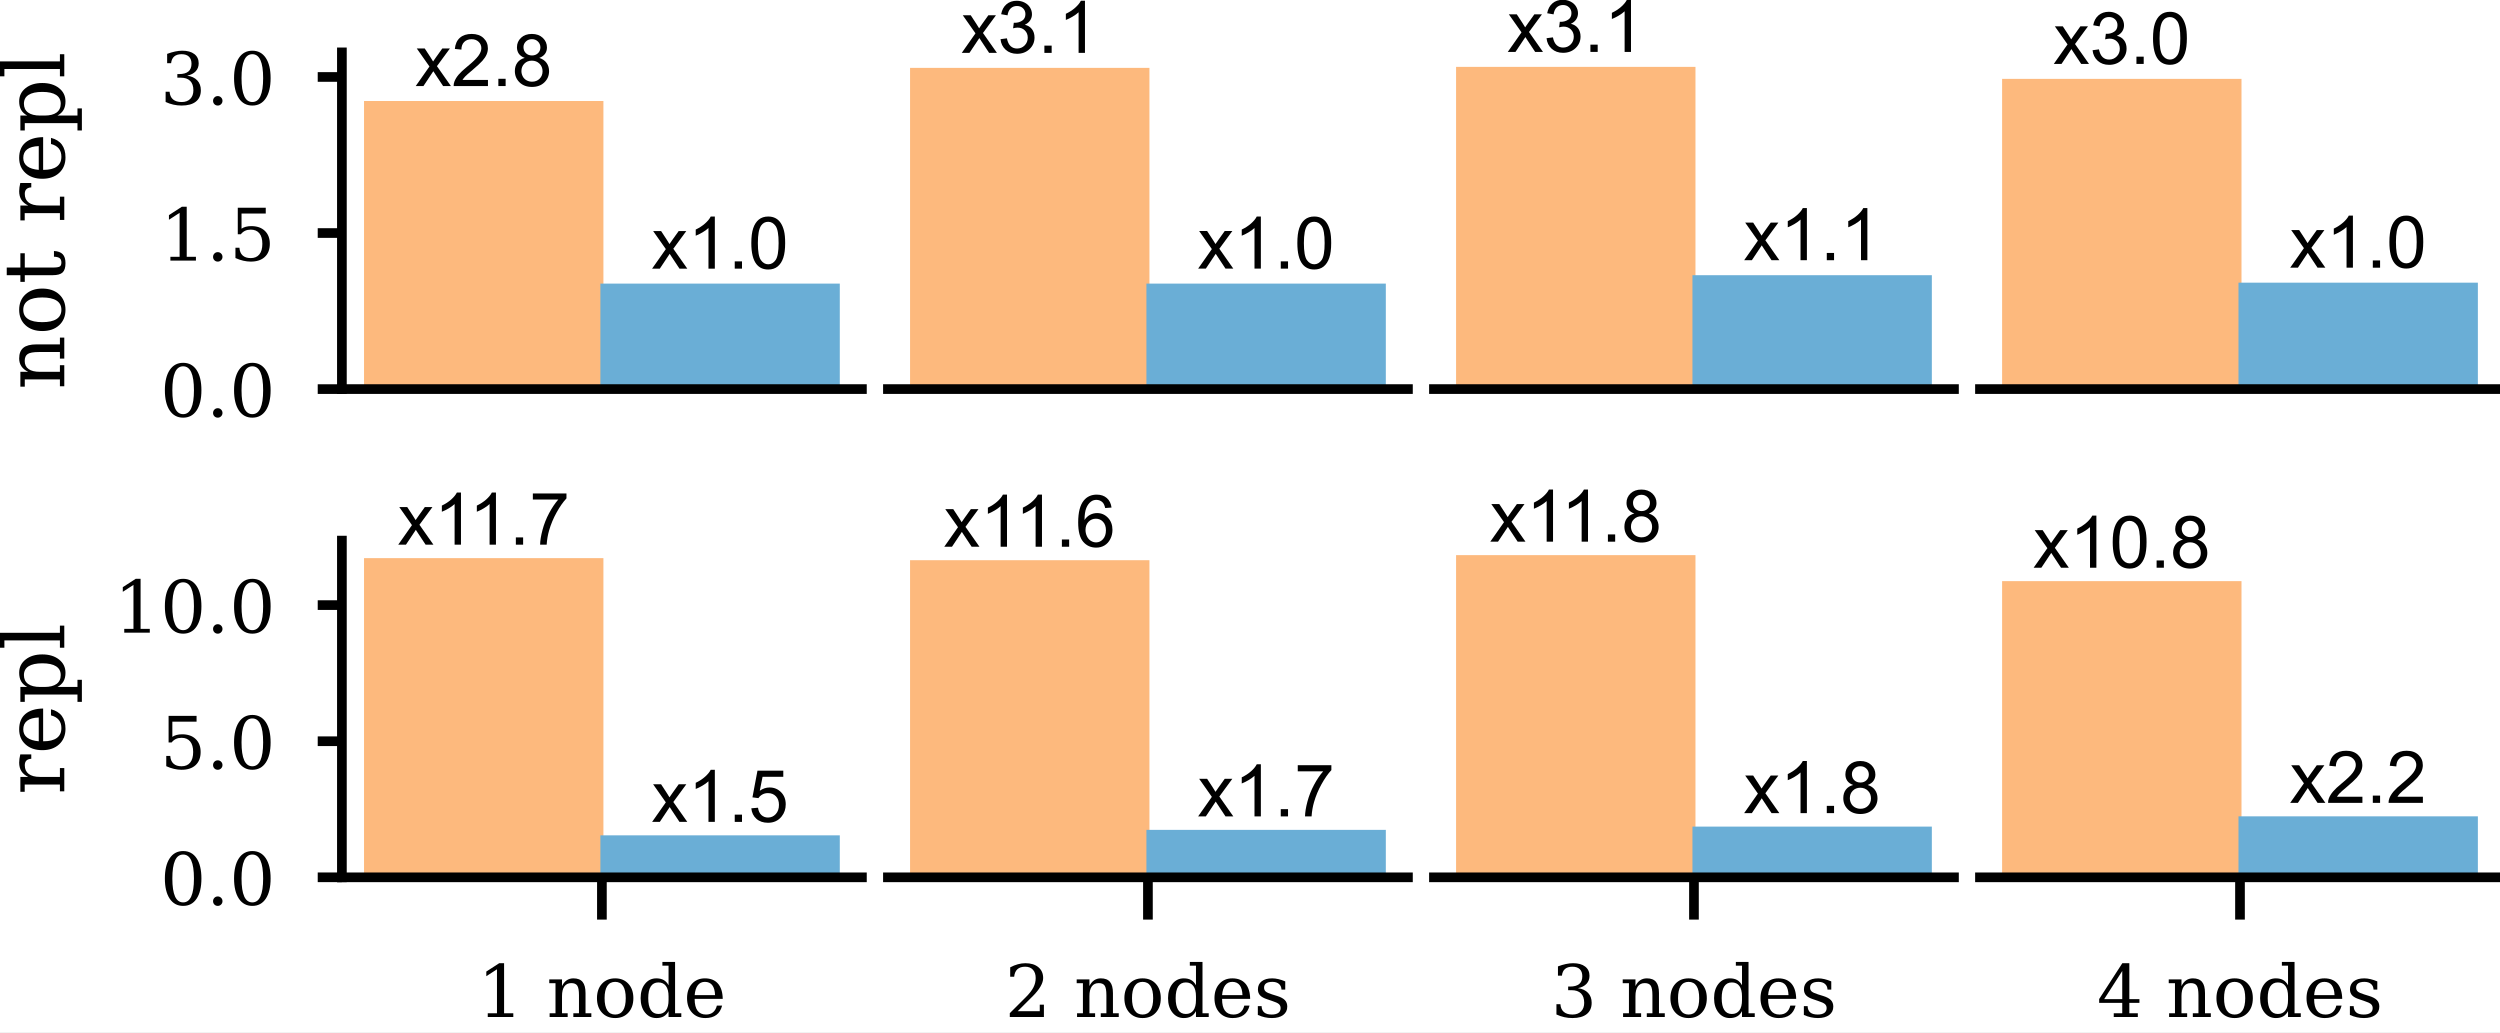
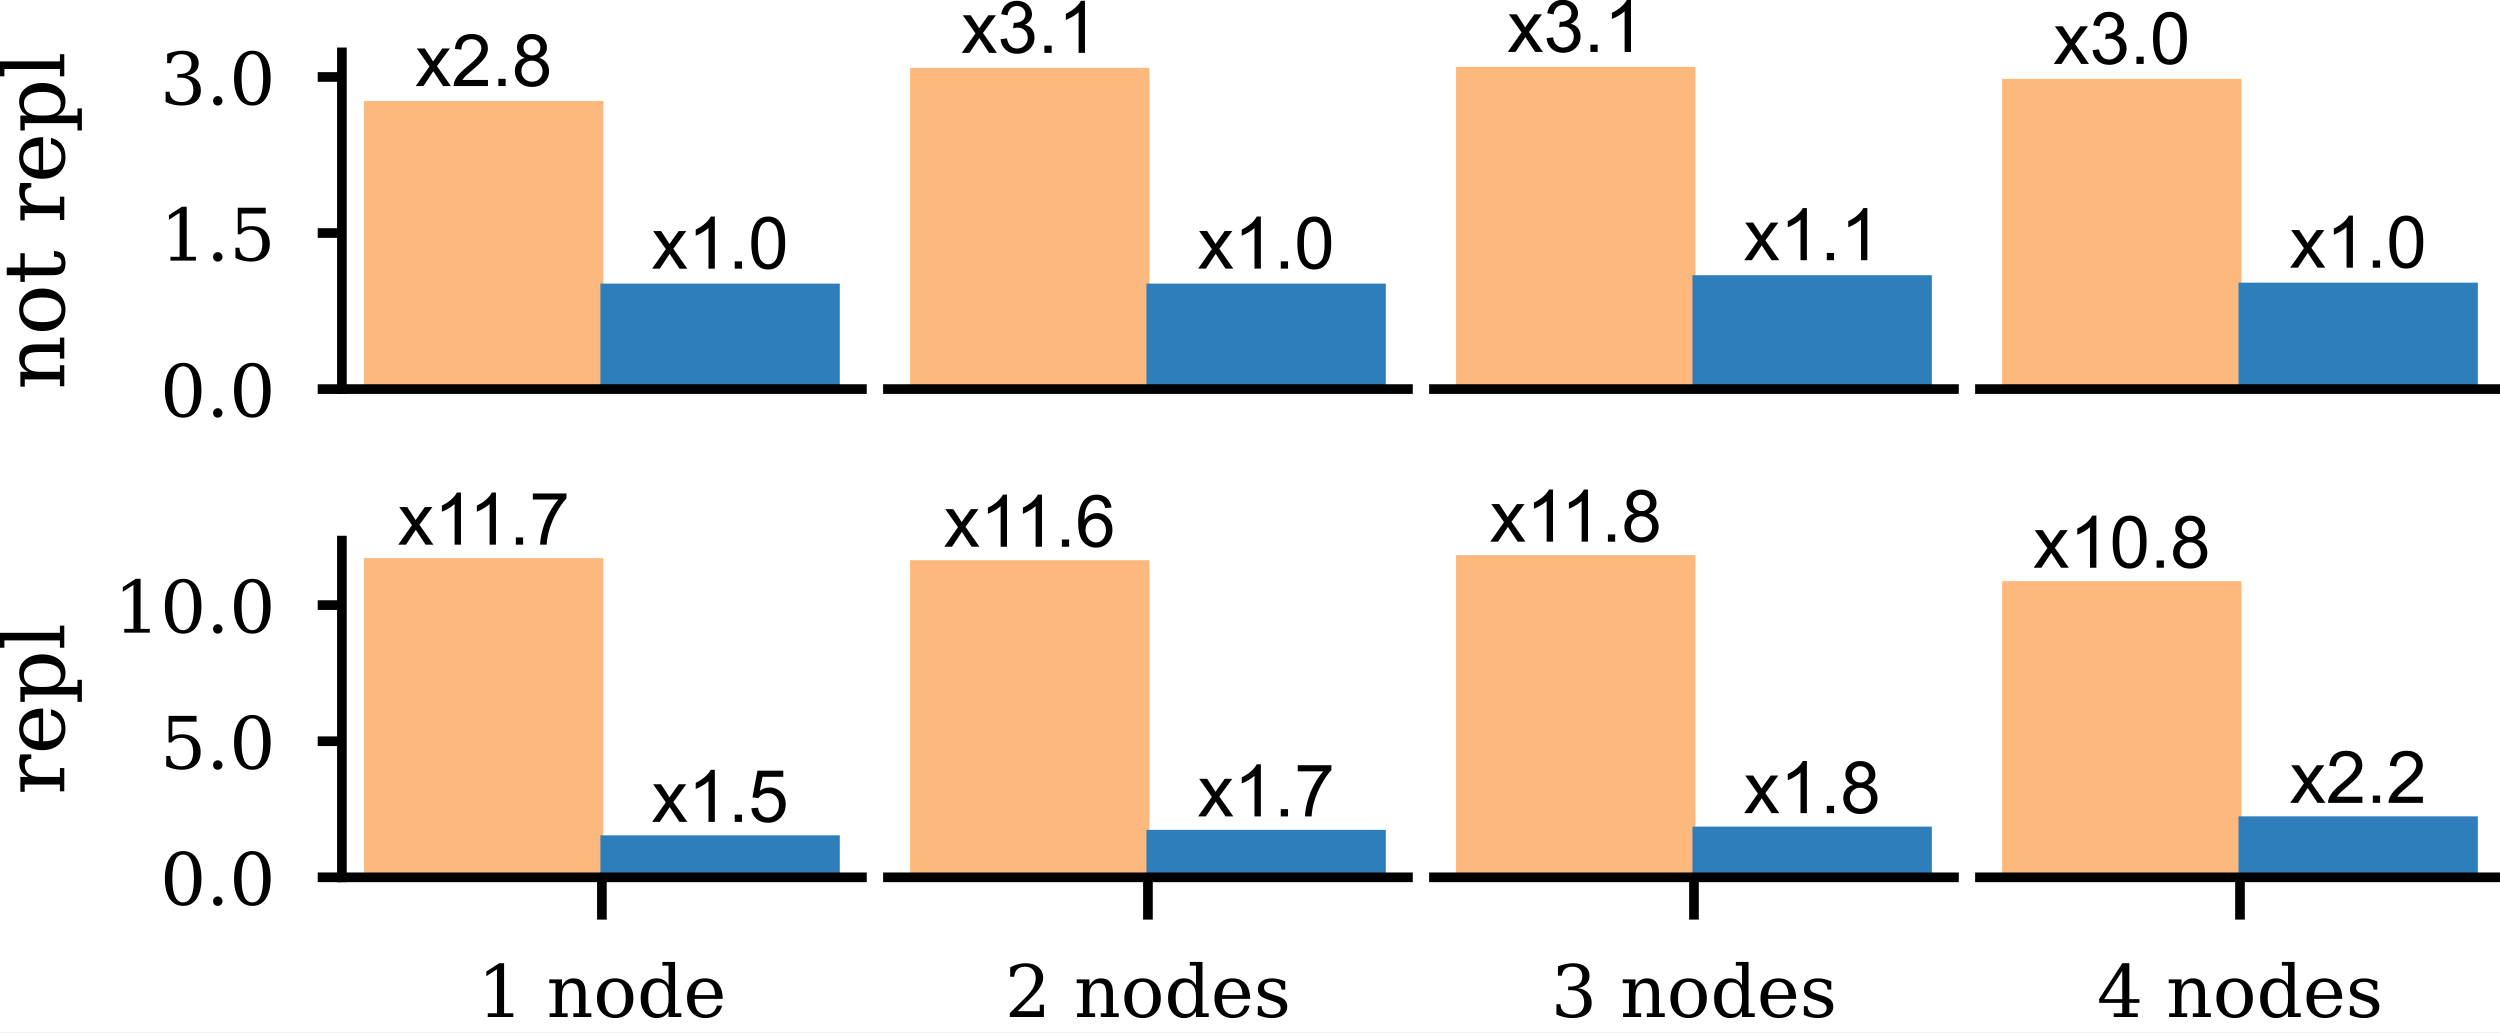
<svg xmlns="http://www.w3.org/2000/svg" xmlns:xlink="http://www.w3.org/1999/xlink" width="206.848pt" height="85.396pt" viewBox="0 0 206.848 85.396" version="1.1">
  <defs>
    <style type="text/css">*{stroke-linejoin: round; stroke-linecap: butt}</style>
  </defs>
  <g id="figure_1">
    <g id="patch_1">
      <path d="M 0 85.396  L 206.848 85.396  L 206.848 0  L 0 0  z " style="fill: #ffffff" />
    </g>
    <g id="axes_1">
      <g id="patch_2">
        <path d="M 28.288 32.192  L 71.314 32.192  L 71.314 4.333  L 28.288 4.333  z " style="fill: #ffffff" />
      </g>
      <g id="matplotlib.axis_1" />
      <g id="matplotlib.axis_2">
        <g id="ytick_1">
          <g id="line2d_1">
            <defs>
-               <path id="m8bdb52f208" d="M 0 0  L -2 0  " style="stroke: #000000; stroke-width: 0.8" />
+               <path id="mee1dfa9f3c" d="M 0 0  L -2 0  " style="stroke: #000000; stroke-width: 0.8" />
            </defs>
            <g>
-               <use xlink:href="#m8bdb52f208" x="28.288" y="32.192" style="stroke: #000000; stroke-width: 0.8" />
+               <use xlink:href="#mee1dfa9f3c" x="28.288" y="32.192" style="stroke: #000000; stroke-width: 0.8" />
            </g>
          </g>
          <g id="text_1">
            <g transform="translate(13.24607 34.47182) scale(0.06 -0.06)">
              <defs>
                <path id="DejaVuSerif-30" d="M 2034 219  Q 2513 219 2750 744  Q 2988 1269 2988 2328  Q 2988 3391 2750 3916  Q 2513 4441 2034 4441  Q 1556 4441 1318 3916  Q 1081 3391 1081 2328  Q 1081 1269 1318 744  Q 1556 219 2034 219  z M 2034 -91  Q 1275 -91 848 546  Q 422 1184 422 2328  Q 422 3475 848 4112  Q 1275 4750 2034 4750  Q 2797 4750 3222 4112  Q 3647 3475 3647 2328  Q 3647 1184 3222 546  Q 2797 -91 2034 -91  z " transform="scale(0.015625)" />
                <path id="DejaVuSerif-2e" d="M 603 325  Q 603 500 722 622  Q 841 744 1019 744  Q 1191 744 1312 622  Q 1434 500 1434 325  Q 1434 153 1312 31  Q 1191 -91 1019 -91  Q 841 -91 722 29  Q 603 150 603 325  z " transform="scale(0.015625)" />
              </defs>
              <use xlink:href="#DejaVuSerif-30" />
              <use xlink:href="#DejaVuSerif-2e" transform="translate(63.62305 0)" />
              <use xlink:href="#DejaVuSerif-30" transform="translate(95.41016 0)" />
            </g>
          </g>
        </g>
        <g id="ytick_2">
          <g id="line2d_2">
            <g>
-               <use xlink:href="#m8bdb52f208" x="28.288" y="19.28" style="stroke: #000000; stroke-width: 0.8" />
+               <use xlink:href="#mee1dfa9f3c" x="28.288" y="19.28" style="stroke: #000000; stroke-width: 0.8" />
            </g>
          </g>
          <g id="text_2">
            <g transform="translate(13.24607 21.55977) scale(0.06 -0.06)">
              <defs>
                <path id="DejaVuSerif-31" d="M 909 0  L 909 331  L 1722 331  L 1722 4213  L 781 3603  L 781 4013  L 1919 4750  L 2350 4750  L 2350 331  L 3163 331  L 3163 0  L 909 0  z " transform="scale(0.015625)" />
                <path id="DejaVuSerif-35" d="M 3219 4666  L 3219 4153  L 1081 4153  L 1081 2816  Q 1244 2928 1461 2984  Q 1678 3041 1947 3041  Q 2703 3041 3140 2622  Q 3578 2203 3578 1478  Q 3578 738 3136 323  Q 2694 -91 1894 -91  Q 1572 -91 1234 -12  Q 897 66 544 225  L 544 1131  L 897 1131  Q 925 688 1179 453  Q 1434 219 1894 219  Q 2388 219 2653 544  Q 2919 869 2919 1478  Q 2919 2084 2655 2407  Q 2391 2731 1894 2731  Q 1613 2731 1398 2631  Q 1184 2531 1019 2322  L 750 2322  L 750 4666  L 3219 4666  z " transform="scale(0.015625)" />
              </defs>
              <use xlink:href="#DejaVuSerif-31" />
              <use xlink:href="#DejaVuSerif-2e" transform="translate(63.62305 0)" />
              <use xlink:href="#DejaVuSerif-35" transform="translate(95.41016 0)" />
            </g>
          </g>
        </g>
        <g id="ytick_3">
          <g id="line2d_3">
            <g>
-               <use xlink:href="#m8bdb52f208" x="28.288" y="6.368" style="stroke: #000000; stroke-width: 0.8" />
+               <use xlink:href="#mee1dfa9f3c" x="28.288" y="6.368" style="stroke: #000000; stroke-width: 0.8" />
            </g>
          </g>
          <g id="text_3">
            <g transform="translate(13.24607 8.647721) scale(0.06 -0.06)">
              <defs>
                <path id="DejaVuSerif-33" d="M 622 4469  Q 988 4606 1323 4678  Q 1659 4750 1953 4750  Q 2638 4750 3022 4454  Q 3406 4159 3406 3634  Q 3406 3213 3140 2930  Q 2875 2647 2388 2547  Q 2963 2466 3280 2130  Q 3597 1794 3597 1259  Q 3597 606 3158 257  Q 2719 -91 1894 -91  Q 1528 -91 1179 -12  Q 831 66 488 225  L 488 1131  L 838 1131  Q 869 681 1141 450  Q 1413 219 1906 219  Q 2384 219 2661 495  Q 2938 772 2938 1253  Q 2938 1803 2653 2086  Q 2369 2369 1819 2369  L 1522 2369  L 1522 2688  L 1678 2688  Q 2225 2688 2498 2914  Q 2772 3141 2772 3597  Q 2772 4006 2547 4223  Q 2322 4441 1900 4441  Q 1478 4441 1245 4241  Q 1013 4041 972 3647  L 622 3647  L 622 4469  z " transform="scale(0.015625)" />
              </defs>
              <use xlink:href="#DejaVuSerif-33" />
              <use xlink:href="#DejaVuSerif-2e" transform="translate(63.62305 0)" />
              <use xlink:href="#DejaVuSerif-30" transform="translate(95.41016 0)" />
            </g>
          </g>
        </g>
        <g id="text_4">
          <g transform="translate(5.318906 32.24718) rotate(-90) scale(0.07 -0.07)">
            <defs>
              <path id="DejaVuSerif-6e" d="M 263 0  L 263 331  L 781 331  L 781 2988  L 231 2988  L 231 3322  L 1356 3322  L 1356 2731  Q 1516 3069 1770 3241  Q 2025 3413 2363 3413  Q 2913 3413 3172 3097  Q 3431 2781 3431 2113  L 3431 331  L 3944 331  L 3944 0  L 2356 0  L 2356 331  L 2853 331  L 2853 1931  Q 2853 2541 2703 2767  Q 2553 2994 2175 2994  Q 1775 2994 1565 2701  Q 1356 2409 1356 1850  L 1356 331  L 1856 331  L 1856 0  L 263 0  z " transform="scale(0.015625)" />
              <path id="DejaVuSerif-6f" d="M 1925 219  Q 2388 219 2623 584  Q 2859 950 2859 1663  Q 2859 2375 2623 2739  Q 2388 3103 1925 3103  Q 1463 3103 1227 2739  Q 991 2375 991 1663  Q 991 950 1228 584  Q 1466 219 1925 219  z M 1925 -91  Q 1200 -91 759 389  Q 319 869 319 1663  Q 319 2456 758 2934  Q 1197 3413 1925 3413  Q 2653 3413 3092 2934  Q 3531 2456 3531 1663  Q 3531 869 3092 389  Q 2653 -91 1925 -91  z " transform="scale(0.015625)" />
              <path id="DejaVuSerif-74" d="M 691 2988  L 184 2988  L 184 3322  L 691 3322  L 691 4353  L 1269 4353  L 1269 3322  L 2350 3322  L 2350 2988  L 1269 2988  L 1269 878  Q 1269 456 1350 337  Q 1431 219 1650 219  Q 1875 219 1978 351  Q 2081 484 2088 781  L 2522 781  Q 2497 328 2275 118  Q 2053 -91 1600 -91  Q 1103 -91 897 129  Q 691 350 691 878  L 691 2988  z " transform="scale(0.015625)" />
              <path id="DejaVuSerif-20" transform="scale(0.015625)" />
              <path id="DejaVuSerif-72" d="M 3059 3328  L 3059 2497  L 2728 2497  Q 2713 2744 2591 2866  Q 2469 2988 2234 2988  Q 1809 2988 1582 2694  Q 1356 2400 1356 1850  L 1356 331  L 2022 331  L 2022 0  L 263 0  L 263 331  L 781 331  L 781 2994  L 231 2994  L 231 3322  L 1356 3322  L 1356 2731  Q 1525 3078 1790 3245  Q 2056 3413 2438 3413  Q 2578 3413 2733 3391  Q 2888 3369 3059 3328  z " transform="scale(0.015625)" />
              <path id="DejaVuSerif-65" d="M 3469 1600  L 991 1600  L 991 1575  Q 991 903 1244 561  Q 1497 219 1991 219  Q 2369 219 2611 417  Q 2853 616 2950 1006  L 3413 1006  Q 3275 459 2904 184  Q 2534 -91 1931 -91  Q 1203 -91 761 389  Q 319 869 319 1663  Q 319 2450 753 2931  Q 1188 3413 1894 3413  Q 2647 3413 3050 2948  Q 3453 2484 3469 1600  z M 2791 1931  Q 2772 2513 2545 2808  Q 2319 3103 1894 3103  Q 1497 3103 1269 2806  Q 1041 2509 991 1931  L 2791 1931  z " transform="scale(0.015625)" />
              <path id="DejaVuSerif-70" d="M 1313 1825  L 1313 1497  Q 1313 897 1542 583  Q 1772 269 2209 269  Q 2650 269 2876 622  Q 3103 975 3103 1663  Q 3103 2353 2876 2703  Q 2650 3053 2209 3053  Q 1772 3053 1542 2737  Q 1313 2422 1313 1825  z M 738 2988  L 184 2988  L 184 3322  L 1313 3322  L 1313 2803  Q 1481 3116 1742 3264  Q 2003 3413 2388 3413  Q 3000 3413 3387 2928  Q 3775 2444 3775 1663  Q 3775 881 3387 395  Q 3000 -91 2388 -91  Q 2003 -91 1742 57  Q 1481 206 1313 519  L 1313 -997  L 1856 -997  L 1856 -1331  L 184 -1331  L 184 -997  L 738 -997  L 738 2988  z " transform="scale(0.015625)" />
              <path id="DejaVuSerif-6c" d="M 1313 331  L 1856 331  L 1856 0  L 184 0  L 184 331  L 738 331  L 738 4531  L 184 4531  L 184 4863  L 1313 4863  L 1313 331  z " transform="scale(0.015625)" />
            </defs>
            <use xlink:href="#DejaVuSerif-6e" />
            <use xlink:href="#DejaVuSerif-6f" transform="translate(64.4043 0)" />
            <use xlink:href="#DejaVuSerif-74" transform="translate(124.6094 0)" />
            <use xlink:href="#DejaVuSerif-20" transform="translate(164.7949 0)" />
            <use xlink:href="#DejaVuSerif-72" transform="translate(196.582 0)" />
            <use xlink:href="#DejaVuSerif-65" transform="translate(244.3848 0)" />
            <use xlink:href="#DejaVuSerif-70" transform="translate(303.5645 0)" />
            <use xlink:href="#DejaVuSerif-6c" transform="translate(367.5781 0)" />
          </g>
        </g>
      </g>
      <g id="patch_3">
-         <path d="M 30.244 32.192  L 49.801 32.192  L 49.801 8.484  L 30.244 8.484  z " clip-path="url(#p963e95dfad)" style="fill: #fdb97d; stroke: #fdb97d; stroke-width: 0.25; stroke-linejoin: miter" />
+         <path d="M 30.244 32.192  L 49.801 32.192  L 49.801 8.484  L 30.244 8.484  z " clip-path="url(#pcfa9e3bfe7)" style="fill: #fdb97d; stroke: #fdb97d; stroke-width: 0.25; stroke-linejoin: miter" />
      </g>
      <g id="patch_4">
-         <path d="M 49.801 32.192  L 69.359 32.192  L 69.359 23.592  L 49.801 23.592  z " clip-path="url(#p963e95dfad)" style="fill: #6aaed6; stroke: #6aaed6; stroke-width: 0.25; stroke-linejoin: miter" />
+         <path d="M 49.801 32.192  L 69.359 32.192  L 69.359 23.592  L 49.801 23.592  z " clip-path="url(#pcfa9e3bfe7)" style="fill: #2e7ebc; stroke: #2e7ebc; stroke-width: 0.25; stroke-linejoin: miter" />
      </g>
      <g id="patch_5">
        <path d="M 28.288 32.192  L 28.288 4.333  " style="fill: none; stroke: #000000; stroke-width: 0.8; stroke-linejoin: miter; stroke-linecap: square" />
      </g>
      <g id="patch_6">
        <path d="M 28.288 32.192  L 71.314 32.192  " style="fill: none; stroke: #000000; stroke-width: 0.8; stroke-linejoin: miter; stroke-linecap: square" />
      </g>
      <g id="text_5">
        <g transform="translate(34.35244 7.119676) scale(0.06 -0.06)">
          <defs>
            <path id="ArialMT-78" d="M 47 0  L 1259 1725  L 138 3319  L 841 3319  L 1350 2541  Q 1494 2319 1581 2169  Q 1719 2375 1834 2534  L 2394 3319  L 3066 3319  L 1919 1756  L 3153 0  L 2463 0  L 1781 1031  L 1600 1309  L 728 0  L 47 0  z " transform="scale(0.015625)" />
            <path id="ArialMT-32" d="M 3222 541  L 3222 0  L 194 0  Q 188 203 259 391  Q 375 700 629 1000  Q 884 1300 1366 1694  Q 2113 2306 2375 2664  Q 2638 3022 2638 3341  Q 2638 3675 2398 3904  Q 2159 4134 1775 4134  Q 1369 4134 1125 3890  Q 881 3647 878 3216  L 300 3275  Q 359 3922 746 4261  Q 1134 4600 1788 4600  Q 2447 4600 2831 4234  Q 3216 3869 3216 3328  Q 3216 3053 3103 2787  Q 2991 2522 2730 2228  Q 2469 1934 1863 1422  Q 1356 997 1212 845  Q 1069 694 975 541  L 3222 541  z " transform="scale(0.015625)" />
            <path id="ArialMT-2e" d="M 581 0  L 581 641  L 1222 641  L 1222 0  L 581 0  z " transform="scale(0.015625)" />
            <path id="ArialMT-38" d="M 1131 2484  Q 781 2613 612 2850  Q 444 3088 444 3419  Q 444 3919 803 4259  Q 1163 4600 1759 4600  Q 2359 4600 2725 4251  Q 3091 3903 3091 3403  Q 3091 3084 2923 2848  Q 2756 2613 2416 2484  Q 2838 2347 3058 2040  Q 3278 1734 3278 1309  Q 3278 722 2862 322  Q 2447 -78 1769 -78  Q 1091 -78 675 323  Q 259 725 259 1325  Q 259 1772 486 2073  Q 713 2375 1131 2484  z M 1019 3438  Q 1019 3113 1228 2906  Q 1438 2700 1772 2700  Q 2097 2700 2305 2904  Q 2513 3109 2513 3406  Q 2513 3716 2298 3927  Q 2084 4138 1766 4138  Q 1444 4138 1231 3931  Q 1019 3725 1019 3438  z M 838 1322  Q 838 1081 952 856  Q 1066 631 1291 507  Q 1516 384 1775 384  Q 2178 384 2440 643  Q 2703 903 2703 1303  Q 2703 1709 2433 1975  Q 2163 2241 1756 2241  Q 1359 2241 1098 1978  Q 838 1716 838 1322  z " transform="scale(0.015625)" />
          </defs>
          <use xlink:href="#ArialMT-78" />
          <use xlink:href="#ArialMT-32" transform="translate(50 0)" />
          <use xlink:href="#ArialMT-2e" transform="translate(105.6152 0)" />
          <use xlink:href="#ArialMT-38" transform="translate(133.3984 0)" />
        </g>
      </g>
      <g id="text_6">
        <g transform="translate(53.90995 22.22722) scale(0.06 -0.06)">
          <defs>
            <path id="ArialMT-31" d="M 2384 0  L 1822 0  L 1822 3584  Q 1619 3391 1289 3197  Q 959 3003 697 2906  L 697 3450  Q 1169 3672 1522 3987  Q 1875 4303 2022 4600  L 2384 4600  L 2384 0  z " transform="scale(0.015625)" />
            <path id="ArialMT-30" d="M 266 2259  Q 266 3072 433 3567  Q 600 4063 929 4331  Q 1259 4600 1759 4600  Q 2128 4600 2406 4451  Q 2684 4303 2865 4023  Q 3047 3744 3150 3342  Q 3253 2941 3253 2259  Q 3253 1453 3087 958  Q 2922 463 2592 192  Q 2263 -78 1759 -78  Q 1097 -78 719 397  Q 266 969 266 2259  z M 844 2259  Q 844 1131 1108 757  Q 1372 384 1759 384  Q 2147 384 2411 759  Q 2675 1134 2675 2259  Q 2675 3391 2411 3762  Q 2147 4134 1753 4134  Q 1366 4134 1134 3806  Q 844 3388 844 2259  z " transform="scale(0.015625)" />
          </defs>
          <use xlink:href="#ArialMT-78" />
          <use xlink:href="#ArialMT-31" transform="translate(50 0)" />
          <use xlink:href="#ArialMT-2e" transform="translate(105.6152 0)" />
          <use xlink:href="#ArialMT-30" transform="translate(133.3984 0)" />
        </g>
      </g>
    </g>
    <g id="axes_2">
      <g id="patch_7">
        <path d="M 73.466 32.192  L 116.492 32.192  L 116.492 4.333  L 73.466 4.333  z " style="fill: #ffffff" />
      </g>
      <g id="matplotlib.axis_3" />
      <g id="matplotlib.axis_4">
        <g id="ytick_4" />
        <g id="ytick_5" />
        <g id="ytick_6" />
      </g>
      <g id="patch_8">
-         <path d="M 75.422 32.192  L 94.979 32.192  L 94.979 5.74  L 75.422 5.74  z " clip-path="url(#p0d19905fce)" style="fill: #fdb97d; stroke: #fdb97d; stroke-width: 0.25; stroke-linejoin: miter" />
+         <path d="M 75.422 32.192  L 94.979 32.192  L 94.979 5.74  L 75.422 5.74  z " clip-path="url(#pdaf067d15e)" style="fill: #fdb97d; stroke: #fdb97d; stroke-width: 0.25; stroke-linejoin: miter" />
      </g>
      <g id="patch_9">
-         <path d="M 94.979 32.192  L 114.537 32.192  L 114.537 23.591  L 94.979 23.591  z " clip-path="url(#p0d19905fce)" style="fill: #6aaed6; stroke: #6aaed6; stroke-width: 0.25; stroke-linejoin: miter" />
+         <path d="M 94.979 32.192  L 114.537 32.192  L 114.537 23.591  L 94.979 23.591  z " clip-path="url(#pdaf067d15e)" style="fill: #2e7ebc; stroke: #2e7ebc; stroke-width: 0.25; stroke-linejoin: miter" />
      </g>
      <g id="patch_10">
        <path d="M 73.466 32.192  L 116.492 32.192  " style="fill: none; stroke: #000000; stroke-width: 0.8; stroke-linejoin: miter; stroke-linecap: square" />
      </g>
      <g id="text_7">
        <g transform="translate(79.53027 4.375434) scale(0.06 -0.06)">
          <defs>
            <path id="ArialMT-33" d="M 269 1209  L 831 1284  Q 928 806 1161 595  Q 1394 384 1728 384  Q 2125 384 2398 659  Q 2672 934 2672 1341  Q 2672 1728 2419 1979  Q 2166 2231 1775 2231  Q 1616 2231 1378 2169  L 1441 2663  Q 1497 2656 1531 2656  Q 1891 2656 2178 2843  Q 2466 3031 2466 3422  Q 2466 3731 2256 3934  Q 2047 4138 1716 4138  Q 1388 4138 1169 3931  Q 950 3725 888 3313  L 325 3413  Q 428 3978 793 4289  Q 1159 4600 1703 4600  Q 2078 4600 2393 4439  Q 2709 4278 2876 4000  Q 3044 3722 3044 3409  Q 3044 3113 2884 2869  Q 2725 2625 2413 2481  Q 2819 2388 3044 2092  Q 3269 1797 3269 1353  Q 3269 753 2831 336  Q 2394 -81 1725 -81  Q 1122 -81 723 278  Q 325 638 269 1209  z " transform="scale(0.015625)" />
          </defs>
          <use xlink:href="#ArialMT-78" />
          <use xlink:href="#ArialMT-33" transform="translate(50 0)" />
          <use xlink:href="#ArialMT-2e" transform="translate(105.6152 0)" />
          <use xlink:href="#ArialMT-31" transform="translate(133.3984 0)" />
        </g>
      </g>
      <g id="text_8">
        <g transform="translate(99.08778 22.22605) scale(0.06 -0.06)">
          <use xlink:href="#ArialMT-78" />
          <use xlink:href="#ArialMT-31" transform="translate(50 0)" />
          <use xlink:href="#ArialMT-2e" transform="translate(105.6152 0)" />
          <use xlink:href="#ArialMT-30" transform="translate(133.3984 0)" />
        </g>
      </g>
    </g>
    <g id="axes_3">
      <g id="patch_11">
        <path d="M 118.644 32.192  L 161.67 32.192  L 161.67 4.333  L 118.644 4.333  z " style="fill: #ffffff" />
      </g>
      <g id="matplotlib.axis_5" />
      <g id="matplotlib.axis_6">
        <g id="ytick_7" />
        <g id="ytick_8" />
        <g id="ytick_9" />
      </g>
      <g id="patch_12">
-         <path d="M 120.599 32.192  L 140.157 32.192  L 140.157 5.659  L 120.599 5.659  z " clip-path="url(#pcae5f16bb7)" style="fill: #fdb97d; stroke: #fdb97d; stroke-width: 0.25; stroke-linejoin: miter" />
+         <path d="M 120.599 32.192  L 140.157 32.192  L 140.157 5.659  L 120.599 5.659  z " clip-path="url(#pd12ef190cd)" style="fill: #fdb97d; stroke: #fdb97d; stroke-width: 0.25; stroke-linejoin: miter" />
      </g>
      <g id="patch_13">
-         <path d="M 140.157 32.192  L 159.714 32.192  L 159.714 22.894  L 140.157 22.894  z " clip-path="url(#pcae5f16bb7)" style="fill: #6aaed6; stroke: #6aaed6; stroke-width: 0.25; stroke-linejoin: miter" />
+         <path d="M 140.157 32.192  L 159.714 32.192  L 159.714 22.894  L 140.157 22.894  z " clip-path="url(#pd12ef190cd)" style="fill: #2e7ebc; stroke: #2e7ebc; stroke-width: 0.25; stroke-linejoin: miter" />
      </g>
      <g id="patch_14">
        <path d="M 118.644 32.192  L 161.67 32.192  " style="fill: none; stroke: #000000; stroke-width: 0.8; stroke-linejoin: miter; stroke-linecap: square" />
      </g>
      <g id="text_9">
        <g transform="translate(124.7081 4.294688) scale(0.06 -0.06)">
          <use xlink:href="#ArialMT-78" />
          <use xlink:href="#ArialMT-33" transform="translate(50 0)" />
          <use xlink:href="#ArialMT-2e" transform="translate(105.6152 0)" />
          <use xlink:href="#ArialMT-31" transform="translate(133.3984 0)" />
        </g>
      </g>
      <g id="text_10">
        <g transform="translate(144.2656 21.52969) scale(0.06 -0.06)">
          <use xlink:href="#ArialMT-78" />
          <use xlink:href="#ArialMT-31" transform="translate(50 0)" />
          <use xlink:href="#ArialMT-2e" transform="translate(105.6152 0)" />
          <use xlink:href="#ArialMT-31" transform="translate(133.3984 0)" />
        </g>
      </g>
    </g>
    <g id="axes_4">
      <g id="patch_15">
        <path d="M 163.821 32.192  L 206.848 32.192  L 206.848 4.333  L 163.821 4.333  z " style="fill: #ffffff" />
      </g>
      <g id="matplotlib.axis_7" />
      <g id="matplotlib.axis_8">
        <g id="ytick_10" />
        <g id="ytick_11" />
        <g id="ytick_12" />
      </g>
      <g id="patch_16">
-         <path d="M 165.777 32.192  L 185.335 32.192  L 185.335 6.653  L 165.777 6.653  z " clip-path="url(#peb3b28e0de)" style="fill: #fdb97d; stroke: #fdb97d; stroke-width: 0.25; stroke-linejoin: miter" />
+         <path d="M 165.777 32.192  L 185.335 32.192  L 185.335 6.653  L 165.777 6.653  z " clip-path="url(#pc933f6a320)" style="fill: #fdb97d; stroke: #fdb97d; stroke-width: 0.25; stroke-linejoin: miter" />
      </g>
      <g id="patch_17">
-         <path d="M 185.335 32.192  L 204.892 32.192  L 204.892 23.514  L 185.335 23.514  z " clip-path="url(#peb3b28e0de)" style="fill: #6aaed6; stroke: #6aaed6; stroke-width: 0.25; stroke-linejoin: miter" />
+         <path d="M 185.335 32.192  L 204.892 32.192  L 204.892 23.514  L 185.335 23.514  z " clip-path="url(#pc933f6a320)" style="fill: #2e7ebc; stroke: #2e7ebc; stroke-width: 0.25; stroke-linejoin: miter" />
      </g>
      <g id="patch_18">
        <path d="M 163.821 32.192  L 206.848 32.192  " style="fill: none; stroke: #000000; stroke-width: 0.8; stroke-linejoin: miter; stroke-linecap: square" />
      </g>
      <g id="text_11">
        <g transform="translate(169.8859 5.28871) scale(0.06 -0.06)">
          <use xlink:href="#ArialMT-78" />
          <use xlink:href="#ArialMT-33" transform="translate(50 0)" />
          <use xlink:href="#ArialMT-2e" transform="translate(105.6152 0)" />
          <use xlink:href="#ArialMT-30" transform="translate(133.3984 0)" />
        </g>
      </g>
      <g id="text_12">
        <g transform="translate(189.4434 22.14889) scale(0.06 -0.06)">
          <use xlink:href="#ArialMT-78" />
          <use xlink:href="#ArialMT-31" transform="translate(50 0)" />
          <use xlink:href="#ArialMT-2e" transform="translate(105.6152 0)" />
          <use xlink:href="#ArialMT-30" transform="translate(133.3984 0)" />
        </g>
      </g>
    </g>
    <g id="axes_5">
      <g id="patch_19">
        <path d="M 28.288 72.589  L 71.314 72.589  L 71.314 44.729  L 28.288 44.729  z " style="fill: #ffffff" />
      </g>
      <g id="matplotlib.axis_9">
        <g id="xtick_1">
          <g id="line2d_4">
            <defs>
-               <path id="mcdcfa5f521" d="M 0 0  L 0 3.5  " style="stroke: #000000; stroke-width: 0.8" />
+               <path id="m294d80a9cc" d="M 0 0  L 0 3.5  " style="stroke: #000000; stroke-width: 0.8" />
            </defs>
            <g>
-               <use xlink:href="#mcdcfa5f521" x="49.801" y="72.589" style="stroke: #000000; stroke-width: 0.8" />
+               <use xlink:href="#m294d80a9cc" x="49.801" y="72.589" style="stroke: #000000; stroke-width: 0.8" />
            </g>
          </g>
          <g id="text_13">
            <g transform="translate(39.50463 84.14776) scale(0.06 -0.06)">
              <defs>
                <path id="DejaVuSerif-64" d="M 3359 331  L 3909 331  L 3909 0  L 2784 0  L 2784 519  Q 2616 206 2355 57  Q 2094 -91 1709 -91  Q 1097 -91 708 395  Q 319 881 319 1663  Q 319 2444 706 2928  Q 1094 3413 1709 3413  Q 2094 3413 2355 3264  Q 2616 3116 2784 2803  L 2784 4531  L 2241 4531  L 2241 4863  L 3359 4863  L 3359 331  z M 2784 1497  L 2784 1825  Q 2784 2422 2554 2737  Q 2325 3053 1888 3053  Q 1444 3053 1217 2703  Q 991 2353 991 1663  Q 991 975 1217 622  Q 1444 269 1888 269  Q 2325 269 2554 583  Q 2784 897 2784 1497  z " transform="scale(0.015625)" />
              </defs>
              <use xlink:href="#DejaVuSerif-31" />
              <use xlink:href="#DejaVuSerif-20" transform="translate(63.62305 0)" />
              <use xlink:href="#DejaVuSerif-6e" transform="translate(95.41016 0)" />
              <use xlink:href="#DejaVuSerif-6f" transform="translate(159.8145 0)" />
              <use xlink:href="#DejaVuSerif-64" transform="translate(220.0195 0)" />
              <use xlink:href="#DejaVuSerif-65" transform="translate(284.0332 0)" />
            </g>
          </g>
        </g>
      </g>
      <g id="matplotlib.axis_10">
        <g id="ytick_13">
          <g id="line2d_5">
            <g>
-               <use xlink:href="#m8bdb52f208" x="28.288" y="72.589" style="stroke: #000000; stroke-width: 0.8" />
+               <use xlink:href="#mee1dfa9f3c" x="28.288" y="72.589" style="stroke: #000000; stroke-width: 0.8" />
            </g>
          </g>
          <g id="text_14">
            <g transform="translate(13.24607 74.86823) scale(0.06 -0.06)">
              <use xlink:href="#DejaVuSerif-30" />
              <use xlink:href="#DejaVuSerif-2e" transform="translate(63.62305 0)" />
              <use xlink:href="#DejaVuSerif-30" transform="translate(95.41016 0)" />
            </g>
          </g>
        </g>
        <g id="ytick_14">
          <g id="line2d_6">
            <g>
-               <use xlink:href="#m8bdb52f208" x="28.288" y="61.327" style="stroke: #000000; stroke-width: 0.8" />
+               <use xlink:href="#mee1dfa9f3c" x="28.288" y="61.327" style="stroke: #000000; stroke-width: 0.8" />
            </g>
          </g>
          <g id="text_15">
            <g transform="translate(13.24607 63.60613) scale(0.06 -0.06)">
              <use xlink:href="#DejaVuSerif-35" />
              <use xlink:href="#DejaVuSerif-2e" transform="translate(63.62305 0)" />
              <use xlink:href="#DejaVuSerif-30" transform="translate(95.41016 0)" />
            </g>
          </g>
        </g>
        <g id="ytick_15">
          <g id="line2d_7">
            <g>
-               <use xlink:href="#m8bdb52f208" x="28.288" y="50.064" style="stroke: #000000; stroke-width: 0.8" />
+               <use xlink:href="#mee1dfa9f3c" x="28.288" y="50.064" style="stroke: #000000; stroke-width: 0.8" />
            </g>
          </g>
          <g id="text_16">
            <g transform="translate(9.428566 52.34402) scale(0.06 -0.06)">
              <use xlink:href="#DejaVuSerif-31" />
              <use xlink:href="#DejaVuSerif-30" transform="translate(63.62305 0)" />
              <use xlink:href="#DejaVuSerif-2e" transform="translate(127.2461 0)" />
              <use xlink:href="#DejaVuSerif-30" transform="translate(159.0332 0)" />
            </g>
          </g>
        </g>
        <g id="text_17">
          <g transform="translate(5.318906 65.76336) rotate(-90) scale(0.07 -0.07)">
            <use xlink:href="#DejaVuSerif-72" />
            <use xlink:href="#DejaVuSerif-65" transform="translate(47.80273 0)" />
            <use xlink:href="#DejaVuSerif-70" transform="translate(106.9824 0)" />
            <use xlink:href="#DejaVuSerif-6c" transform="translate(170.9961 0)" />
          </g>
        </g>
      </g>
      <g id="patch_20">
-         <path d="M 30.244 72.589  L 49.801 72.589  L 49.801 46.303  L 30.244 46.303  z " clip-path="url(#p4a6acd6757)" style="fill: #fdb97d; stroke: #fdb97d; stroke-width: 0.25; stroke-linejoin: miter" />
+         <path d="M 30.244 72.589  L 49.801 72.589  L 49.801 46.303  L 30.244 46.303  z " clip-path="url(#p5c7ae708de)" style="fill: #fdb97d; stroke: #fdb97d; stroke-width: 0.25; stroke-linejoin: miter" />
      </g>
      <g id="patch_21">
-         <path d="M 49.801 72.589  L 69.359 72.589  L 69.359 69.24  L 49.801 69.24  z " clip-path="url(#p4a6acd6757)" style="fill: #6aaed6; stroke: #6aaed6; stroke-width: 0.25; stroke-linejoin: miter" />
+         <path d="M 49.801 72.589  L 69.359 72.589  L 69.359 69.24  L 49.801 69.24  z " clip-path="url(#p5c7ae708de)" style="fill: #2e7ebc; stroke: #2e7ebc; stroke-width: 0.25; stroke-linejoin: miter" />
      </g>
      <g id="patch_22">
        <path d="M 28.288 72.589  L 28.288 44.729  " style="fill: none; stroke: #000000; stroke-width: 0.8; stroke-linejoin: miter; stroke-linecap: square" />
      </g>
      <g id="patch_23">
        <path d="M 28.288 72.589  L 71.314 72.589  " style="fill: none; stroke: #000000; stroke-width: 0.8; stroke-linejoin: miter; stroke-linecap: square" />
      </g>
      <g id="text_18">
        <g transform="translate(32.90541 45.06562) scale(0.06 -0.06)">
          <defs>
            <path id="ArialMT-37" d="M 303 3981  L 303 4522  L 3269 4522  L 3269 4084  Q 2831 3619 2401 2847  Q 1972 2075 1738 1259  Q 1569 684 1522 0  L 944 0  Q 953 541 1156 1306  Q 1359 2072 1739 2783  Q 2119 3494 2547 3981  L 303 3981  z " transform="scale(0.015625)" />
          </defs>
          <use xlink:href="#ArialMT-78" />
          <use xlink:href="#ArialMT-31" transform="translate(50 0)" />
          <use xlink:href="#ArialMT-31" transform="translate(98.24023 0)" />
          <use xlink:href="#ArialMT-2e" transform="translate(153.8555 0)" />
          <use xlink:href="#ArialMT-37" transform="translate(181.6387 0)" />
        </g>
      </g>
      <g id="text_19">
        <g transform="translate(53.90995 68.00287) scale(0.06 -0.06)">
          <defs>
            <path id="ArialMT-35" d="M 266 1200  L 856 1250  Q 922 819 1161 601  Q 1400 384 1738 384  Q 2144 384 2425 690  Q 2706 997 2706 1503  Q 2706 1984 2436 2262  Q 2166 2541 1728 2541  Q 1456 2541 1237 2417  Q 1019 2294 894 2097  L 366 2166  L 809 4519  L 3088 4519  L 3088 3981  L 1259 3981  L 1013 2750  Q 1425 3038 1878 3038  Q 2478 3038 2890 2622  Q 3303 2206 3303 1553  Q 3303 931 2941 478  Q 2500 -78 1738 -78  Q 1113 -78 717 272  Q 322 622 266 1200  z " transform="scale(0.015625)" />
          </defs>
          <use xlink:href="#ArialMT-78" />
          <use xlink:href="#ArialMT-31" transform="translate(50 0)" />
          <use xlink:href="#ArialMT-2e" transform="translate(105.6152 0)" />
          <use xlink:href="#ArialMT-35" transform="translate(133.3984 0)" />
        </g>
      </g>
    </g>
    <g id="axes_6">
      <g id="patch_24">
        <path d="M 73.466 72.589  L 116.492 72.589  L 116.492 44.729  L 73.466 44.729  z " style="fill: #ffffff" />
      </g>
      <g id="matplotlib.axis_11">
        <g id="xtick_2">
          <g id="line2d_8">
            <g>
-               <use xlink:href="#mcdcfa5f521" x="94.979" y="72.589" style="stroke: #000000; stroke-width: 0.8" />
+               <use xlink:href="#m294d80a9cc" x="94.979" y="72.589" style="stroke: #000000; stroke-width: 0.8" />
            </g>
          </g>
          <g id="text_20">
            <g transform="translate(83.14309 84.14776) scale(0.06 -0.06)">
              <defs>
                <path id="DejaVuSerif-32" d="M 819 3553  L 469 3553  L 469 4384  Q 803 4563 1142 4656  Q 1481 4750 1806 4750  Q 2534 4750 2956 4397  Q 3378 4044 3378 3438  Q 3378 2753 2422 1800  Q 2347 1728 2309 1691  L 1131 513  L 3078 513  L 3078 1088  L 3444 1088  L 3444 0  L 434 0  L 434 341  L 1850 1753  Q 2319 2222 2519 2614  Q 2719 3006 2719 3438  Q 2719 3909 2473 4175  Q 2228 4441 1797 4441  Q 1350 4441 1106 4219  Q 863 3997 819 3553  z " transform="scale(0.015625)" />
                <path id="DejaVuSerif-73" d="M 359 184  L 359 959  L 691 959  Q 703 588 923 403  Q 1144 219 1575 219  Q 1963 219 2166 364  Q 2369 509 2369 788  Q 2369 1006 2220 1140  Q 2072 1275 1594 1428  L 1178 1569  Q 750 1706 558 1912  Q 366 2119 366 2438  Q 366 2894 700 3153  Q 1034 3413 1625 3413  Q 1888 3413 2178 3344  Q 2469 3275 2778 3144  L 2778 2419  L 2447 2419  Q 2434 2741 2221 2922  Q 2009 3103 1644 3103  Q 1281 3103 1095 2975  Q 909 2847 909 2591  Q 909 2381 1050 2254  Q 1191 2128 1613 1997  L 2069 1856  Q 2541 1709 2748 1489  Q 2956 1269 2956 922  Q 2956 450 2595 179  Q 2234 -91 1600 -91  Q 1278 -91 972 -22  Q 666 47 359 184  z " transform="scale(0.015625)" />
              </defs>
              <use xlink:href="#DejaVuSerif-32" />
              <use xlink:href="#DejaVuSerif-20" transform="translate(63.62305 0)" />
              <use xlink:href="#DejaVuSerif-6e" transform="translate(95.41016 0)" />
              <use xlink:href="#DejaVuSerif-6f" transform="translate(159.8145 0)" />
              <use xlink:href="#DejaVuSerif-64" transform="translate(220.0195 0)" />
              <use xlink:href="#DejaVuSerif-65" transform="translate(284.0332 0)" />
              <use xlink:href="#DejaVuSerif-73" transform="translate(343.2129 0)" />
            </g>
          </g>
        </g>
      </g>
      <g id="matplotlib.axis_12">
        <g id="ytick_16" />
        <g id="ytick_17" />
        <g id="ytick_18" />
      </g>
      <g id="patch_25">
-         <path d="M 75.422 72.589  L 94.979 72.589  L 94.979 46.475  L 75.422 46.475  z " clip-path="url(#p3cbd195462)" style="fill: #fdb97d; stroke: #fdb97d; stroke-width: 0.25; stroke-linejoin: miter" />
+         <path d="M 75.422 72.589  L 94.979 72.589  L 94.979 46.475  L 75.422 46.475  z " clip-path="url(#p656f61b9b8)" style="fill: #fdb97d; stroke: #fdb97d; stroke-width: 0.25; stroke-linejoin: miter" />
      </g>
      <g id="patch_26">
-         <path d="M 94.979 72.589  L 114.537 72.589  L 114.537 68.786  L 94.979 68.786  z " clip-path="url(#p3cbd195462)" style="fill: #6aaed6; stroke: #6aaed6; stroke-width: 0.25; stroke-linejoin: miter" />
+         <path d="M 94.979 72.589  L 114.537 72.589  L 114.537 68.786  L 94.979 68.786  z " clip-path="url(#p656f61b9b8)" style="fill: #2e7ebc; stroke: #2e7ebc; stroke-width: 0.25; stroke-linejoin: miter" />
      </g>
      <g id="patch_27">
        <path d="M 73.466 72.589  L 116.492 72.589  " style="fill: none; stroke: #000000; stroke-width: 0.8; stroke-linejoin: miter; stroke-linecap: square" />
      </g>
      <g id="text_21">
        <g transform="translate(78.08324 45.23732) scale(0.06 -0.06)">
          <defs>
            <path id="ArialMT-36" d="M 3184 3459  L 2625 3416  Q 2550 3747 2413 3897  Q 2184 4138 1850 4138  Q 1581 4138 1378 3988  Q 1113 3794 959 3422  Q 806 3050 800 2363  Q 1003 2672 1297 2822  Q 1591 2972 1913 2972  Q 2475 2972 2870 2558  Q 3266 2144 3266 1488  Q 3266 1056 3080 686  Q 2894 316 2569 119  Q 2244 -78 1831 -78  Q 1128 -78 684 439  Q 241 956 241 2144  Q 241 3472 731 4075  Q 1159 4600 1884 4600  Q 2425 4600 2770 4297  Q 3116 3994 3184 3459  z M 888 1484  Q 888 1194 1011 928  Q 1134 663 1356 523  Q 1578 384 1822 384  Q 2178 384 2434 671  Q 2691 959 2691 1453  Q 2691 1928 2437 2201  Q 2184 2475 1800 2475  Q 1419 2475 1153 2201  Q 888 1928 888 1484  z " transform="scale(0.015625)" />
          </defs>
          <use xlink:href="#ArialMT-78" />
          <use xlink:href="#ArialMT-31" transform="translate(50 0)" />
          <use xlink:href="#ArialMT-31" transform="translate(98.24023 0)" />
          <use xlink:href="#ArialMT-2e" transform="translate(153.8555 0)" />
          <use xlink:href="#ArialMT-36" transform="translate(181.6387 0)" />
        </g>
      </g>
      <g id="text_22">
        <g transform="translate(99.08778 67.54885) scale(0.06 -0.06)">
          <use xlink:href="#ArialMT-78" />
          <use xlink:href="#ArialMT-31" transform="translate(50 0)" />
          <use xlink:href="#ArialMT-2e" transform="translate(105.6152 0)" />
          <use xlink:href="#ArialMT-37" transform="translate(133.3984 0)" />
        </g>
      </g>
    </g>
    <g id="axes_7">
      <g id="patch_28">
        <path d="M 118.644 72.589  L 161.67 72.589  L 161.67 44.729  L 118.644 44.729  z " style="fill: #ffffff" />
      </g>
      <g id="matplotlib.axis_13">
        <g id="xtick_3">
          <g id="line2d_9">
            <g>
-               <use xlink:href="#mcdcfa5f521" x="140.157" y="72.589" style="stroke: #000000; stroke-width: 0.8" />
+               <use xlink:href="#m294d80a9cc" x="140.157" y="72.589" style="stroke: #000000; stroke-width: 0.8" />
            </g>
          </g>
          <g id="text_23">
            <g transform="translate(128.3209 84.14776) scale(0.06 -0.06)">
              <use xlink:href="#DejaVuSerif-33" />
              <use xlink:href="#DejaVuSerif-20" transform="translate(63.62305 0)" />
              <use xlink:href="#DejaVuSerif-6e" transform="translate(95.41016 0)" />
              <use xlink:href="#DejaVuSerif-6f" transform="translate(159.8145 0)" />
              <use xlink:href="#DejaVuSerif-64" transform="translate(220.0195 0)" />
              <use xlink:href="#DejaVuSerif-65" transform="translate(284.0332 0)" />
              <use xlink:href="#DejaVuSerif-73" transform="translate(343.2129 0)" />
            </g>
          </g>
        </g>
      </g>
      <g id="matplotlib.axis_14">
        <g id="ytick_19" />
        <g id="ytick_20" />
        <g id="ytick_21" />
      </g>
      <g id="patch_29">
-         <path d="M 120.599 72.589  L 140.157 72.589  L 140.157 46.056  L 120.599 46.056  z " clip-path="url(#pc734ff2e15)" style="fill: #fdb97d; stroke: #fdb97d; stroke-width: 0.25; stroke-linejoin: miter" />
+         <path d="M 120.599 72.589  L 140.157 72.589  L 140.157 46.056  L 120.599 46.056  z " clip-path="url(#pee64899cc9)" style="fill: #fdb97d; stroke: #fdb97d; stroke-width: 0.25; stroke-linejoin: miter" />
      </g>
      <g id="patch_30">
-         <path d="M 140.157 72.589  L 159.714 72.589  L 159.714 68.515  L 140.157 68.515  z " clip-path="url(#pc734ff2e15)" style="fill: #6aaed6; stroke: #6aaed6; stroke-width: 0.25; stroke-linejoin: miter" />
+         <path d="M 140.157 72.589  L 159.714 72.589  L 159.714 68.515  L 140.157 68.515  z " clip-path="url(#pee64899cc9)" style="fill: #2e7ebc; stroke: #2e7ebc; stroke-width: 0.25; stroke-linejoin: miter" />
      </g>
      <g id="patch_31">
        <path d="M 118.644 72.589  L 161.67 72.589  " style="fill: none; stroke: #000000; stroke-width: 0.8; stroke-linejoin: miter; stroke-linecap: square" />
      </g>
      <g id="text_24">
        <g transform="translate(123.2611 44.81821) scale(0.06 -0.06)">
          <use xlink:href="#ArialMT-78" />
          <use xlink:href="#ArialMT-31" transform="translate(50 0)" />
          <use xlink:href="#ArialMT-31" transform="translate(98.24023 0)" />
          <use xlink:href="#ArialMT-2e" transform="translate(153.8555 0)" />
          <use xlink:href="#ArialMT-38" transform="translate(181.6387 0)" />
        </g>
      </g>
      <g id="text_25">
        <g transform="translate(144.2656 67.27716) scale(0.06 -0.06)">
          <use xlink:href="#ArialMT-78" />
          <use xlink:href="#ArialMT-31" transform="translate(50 0)" />
          <use xlink:href="#ArialMT-2e" transform="translate(105.6152 0)" />
          <use xlink:href="#ArialMT-38" transform="translate(133.3984 0)" />
        </g>
      </g>
    </g>
    <g id="axes_8">
      <g id="patch_32">
        <path d="M 163.821 72.589  L 206.848 72.589  L 206.848 44.729  L 163.821 44.729  z " style="fill: #ffffff" />
      </g>
      <g id="matplotlib.axis_15">
        <g id="xtick_4">
          <g id="line2d_10">
            <g>
-               <use xlink:href="#mcdcfa5f521" x="185.335" y="72.589" style="stroke: #000000; stroke-width: 0.8" />
+               <use xlink:href="#m294d80a9cc" x="185.335" y="72.589" style="stroke: #000000; stroke-width: 0.8" />
            </g>
          </g>
          <g id="text_26">
            <g transform="translate(173.4988 84.14776) scale(0.06 -0.06)">
              <defs>
                <path id="DejaVuSerif-34" d="M 2234 1581  L 2234 4063  L 641 1581  L 2234 1581  z M 3609 0  L 1484 0  L 1484 331  L 2234 331  L 2234 1247  L 197 1247  L 197 1588  L 2241 4750  L 2859 4750  L 2859 1581  L 3750 1581  L 3750 1247  L 2859 1247  L 2859 331  L 3609 331  L 3609 0  z " transform="scale(0.015625)" />
              </defs>
              <use xlink:href="#DejaVuSerif-34" />
              <use xlink:href="#DejaVuSerif-20" transform="translate(63.62305 0)" />
              <use xlink:href="#DejaVuSerif-6e" transform="translate(95.41016 0)" />
              <use xlink:href="#DejaVuSerif-6f" transform="translate(159.8145 0)" />
              <use xlink:href="#DejaVuSerif-64" transform="translate(220.0195 0)" />
              <use xlink:href="#DejaVuSerif-65" transform="translate(284.0332 0)" />
              <use xlink:href="#DejaVuSerif-73" transform="translate(343.2129 0)" />
            </g>
          </g>
        </g>
      </g>
      <g id="matplotlib.axis_16">
        <g id="ytick_22" />
        <g id="ytick_23" />
        <g id="ytick_24" />
      </g>
      <g id="patch_33">
-         <path d="M 165.777 72.589  L 185.335 72.589  L 185.335 48.21  L 165.777 48.21  z " clip-path="url(#pd25888d902)" style="fill: #fdb97d; stroke: #fdb97d; stroke-width: 0.25; stroke-linejoin: miter" />
+         <path d="M 165.777 72.589  L 185.335 72.589  L 185.335 48.21  L 165.777 48.21  z " clip-path="url(#p08de7197f1)" style="fill: #fdb97d; stroke: #fdb97d; stroke-width: 0.25; stroke-linejoin: miter" />
      </g>
      <g id="patch_34">
-         <path d="M 185.335 72.589  L 204.892 72.589  L 204.892 67.666  L 185.335 67.666  z " clip-path="url(#pd25888d902)" style="fill: #6aaed6; stroke: #6aaed6; stroke-width: 0.25; stroke-linejoin: miter" />
+         <path d="M 185.335 72.589  L 204.892 72.589  L 204.892 67.666  L 185.335 67.666  z " clip-path="url(#p08de7197f1)" style="fill: #2e7ebc; stroke: #2e7ebc; stroke-width: 0.25; stroke-linejoin: miter" />
      </g>
      <g id="patch_35">
        <path d="M 163.821 72.589  L 206.848 72.589  " style="fill: none; stroke: #000000; stroke-width: 0.8; stroke-linejoin: miter; stroke-linecap: square" />
      </g>
      <g id="text_27">
        <g transform="translate(168.2177 46.97253) scale(0.06 -0.06)">
          <use xlink:href="#ArialMT-78" />
          <use xlink:href="#ArialMT-31" transform="translate(50 0)" />
          <use xlink:href="#ArialMT-30" transform="translate(105.6152 0)" />
          <use xlink:href="#ArialMT-2e" transform="translate(161.2305 0)" />
          <use xlink:href="#ArialMT-38" transform="translate(189.0137 0)" />
        </g>
      </g>
      <g id="text_28">
        <g transform="translate(189.4434 66.42811) scale(0.06 -0.06)">
          <use xlink:href="#ArialMT-78" />
          <use xlink:href="#ArialMT-32" transform="translate(50 0)" />
          <use xlink:href="#ArialMT-2e" transform="translate(105.6152 0)" />
          <use xlink:href="#ArialMT-32" transform="translate(133.3984 0)" />
        </g>
      </g>
    </g>
  </g>
  <defs>
-     <clipPath id="p963e95dfad">
+     <clipPath id="pcfa9e3bfe7">
      <rect x="28.288" y="4.333" width="43.027" height="27.86" />
    </clipPath>
-     <clipPath id="p0d19905fce">
+     <clipPath id="pdaf067d15e">
      <rect x="73.466" y="4.333" width="43.027" height="27.86" />
    </clipPath>
-     <clipPath id="pcae5f16bb7">
+     <clipPath id="pd12ef190cd">
      <rect x="118.644" y="4.333" width="43.027" height="27.86" />
    </clipPath>
-     <clipPath id="peb3b28e0de">
+     <clipPath id="pc933f6a320">
      <rect x="163.821" y="4.333" width="43.027" height="27.86" />
    </clipPath>
-     <clipPath id="p4a6acd6757">
+     <clipPath id="p5c7ae708de">
      <rect x="28.288" y="44.729" width="43.027" height="27.86" />
    </clipPath>
-     <clipPath id="p3cbd195462">
+     <clipPath id="p656f61b9b8">
      <rect x="73.466" y="44.729" width="43.027" height="27.86" />
    </clipPath>
-     <clipPath id="pc734ff2e15">
+     <clipPath id="pee64899cc9">
      <rect x="118.644" y="44.729" width="43.027" height="27.86" />
    </clipPath>
-     <clipPath id="pd25888d902">
+     <clipPath id="p08de7197f1">
      <rect x="163.821" y="44.729" width="43.027" height="27.86" />
    </clipPath>
  </defs>
</svg>
